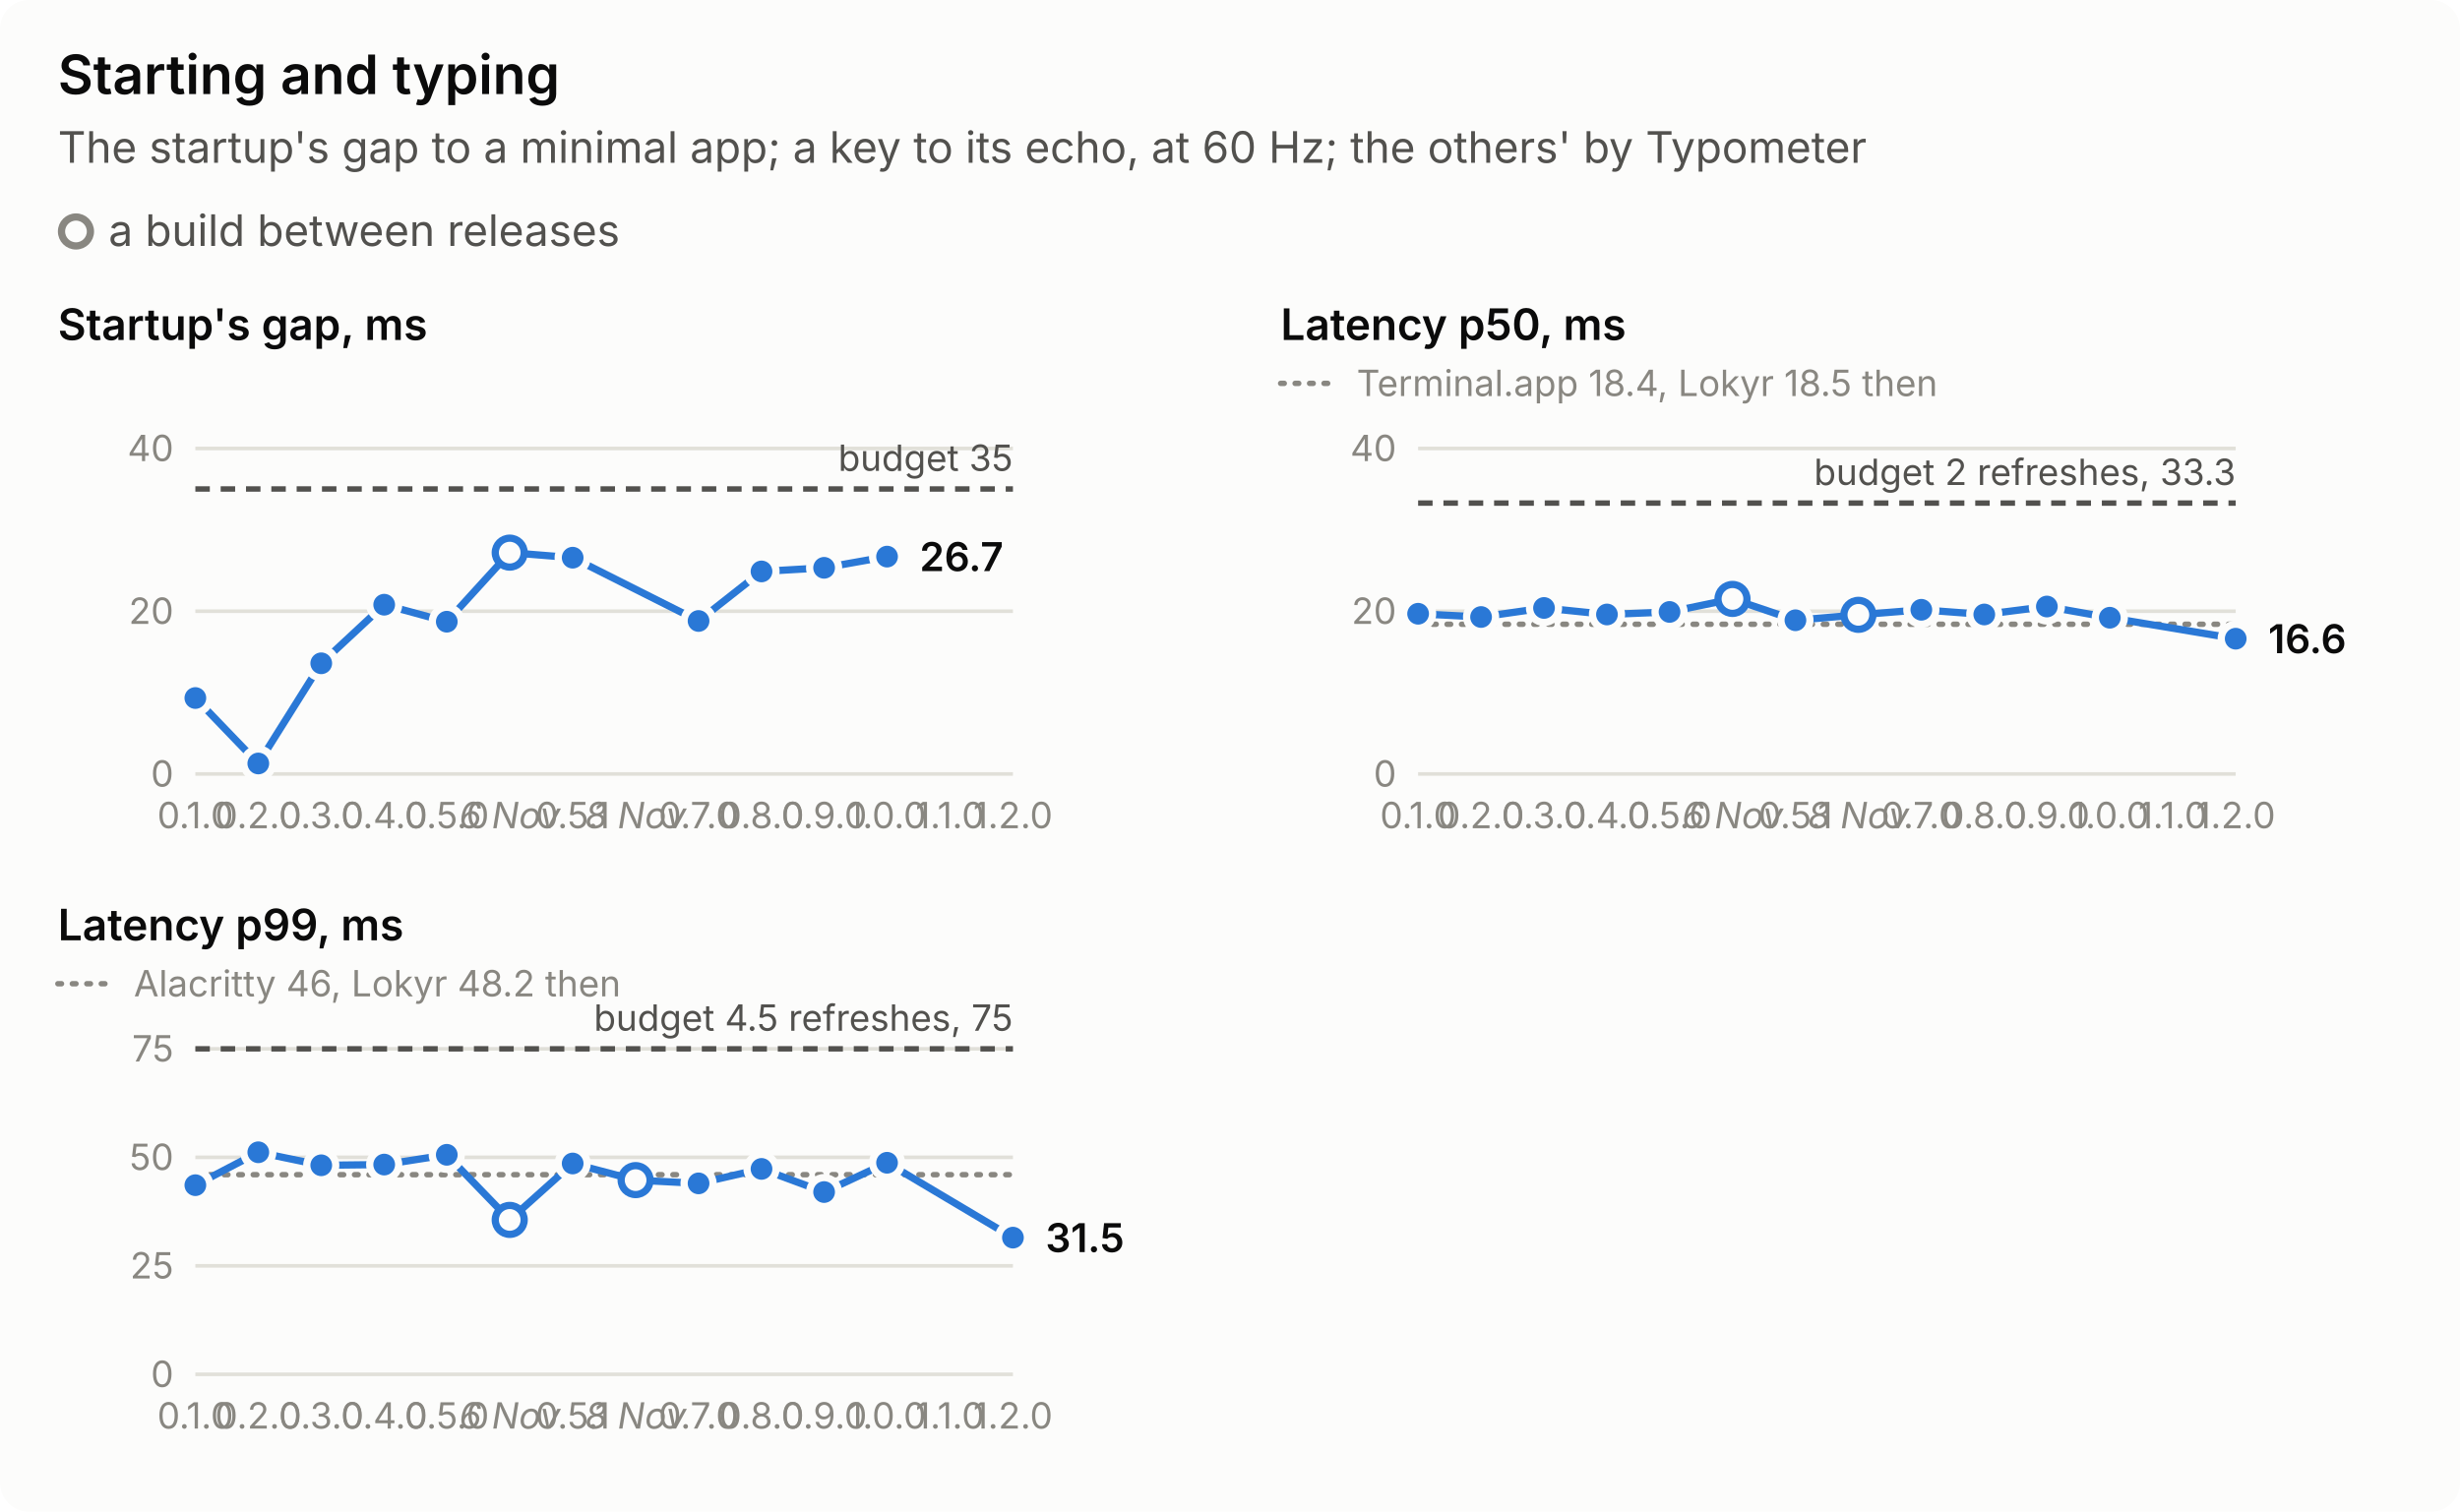
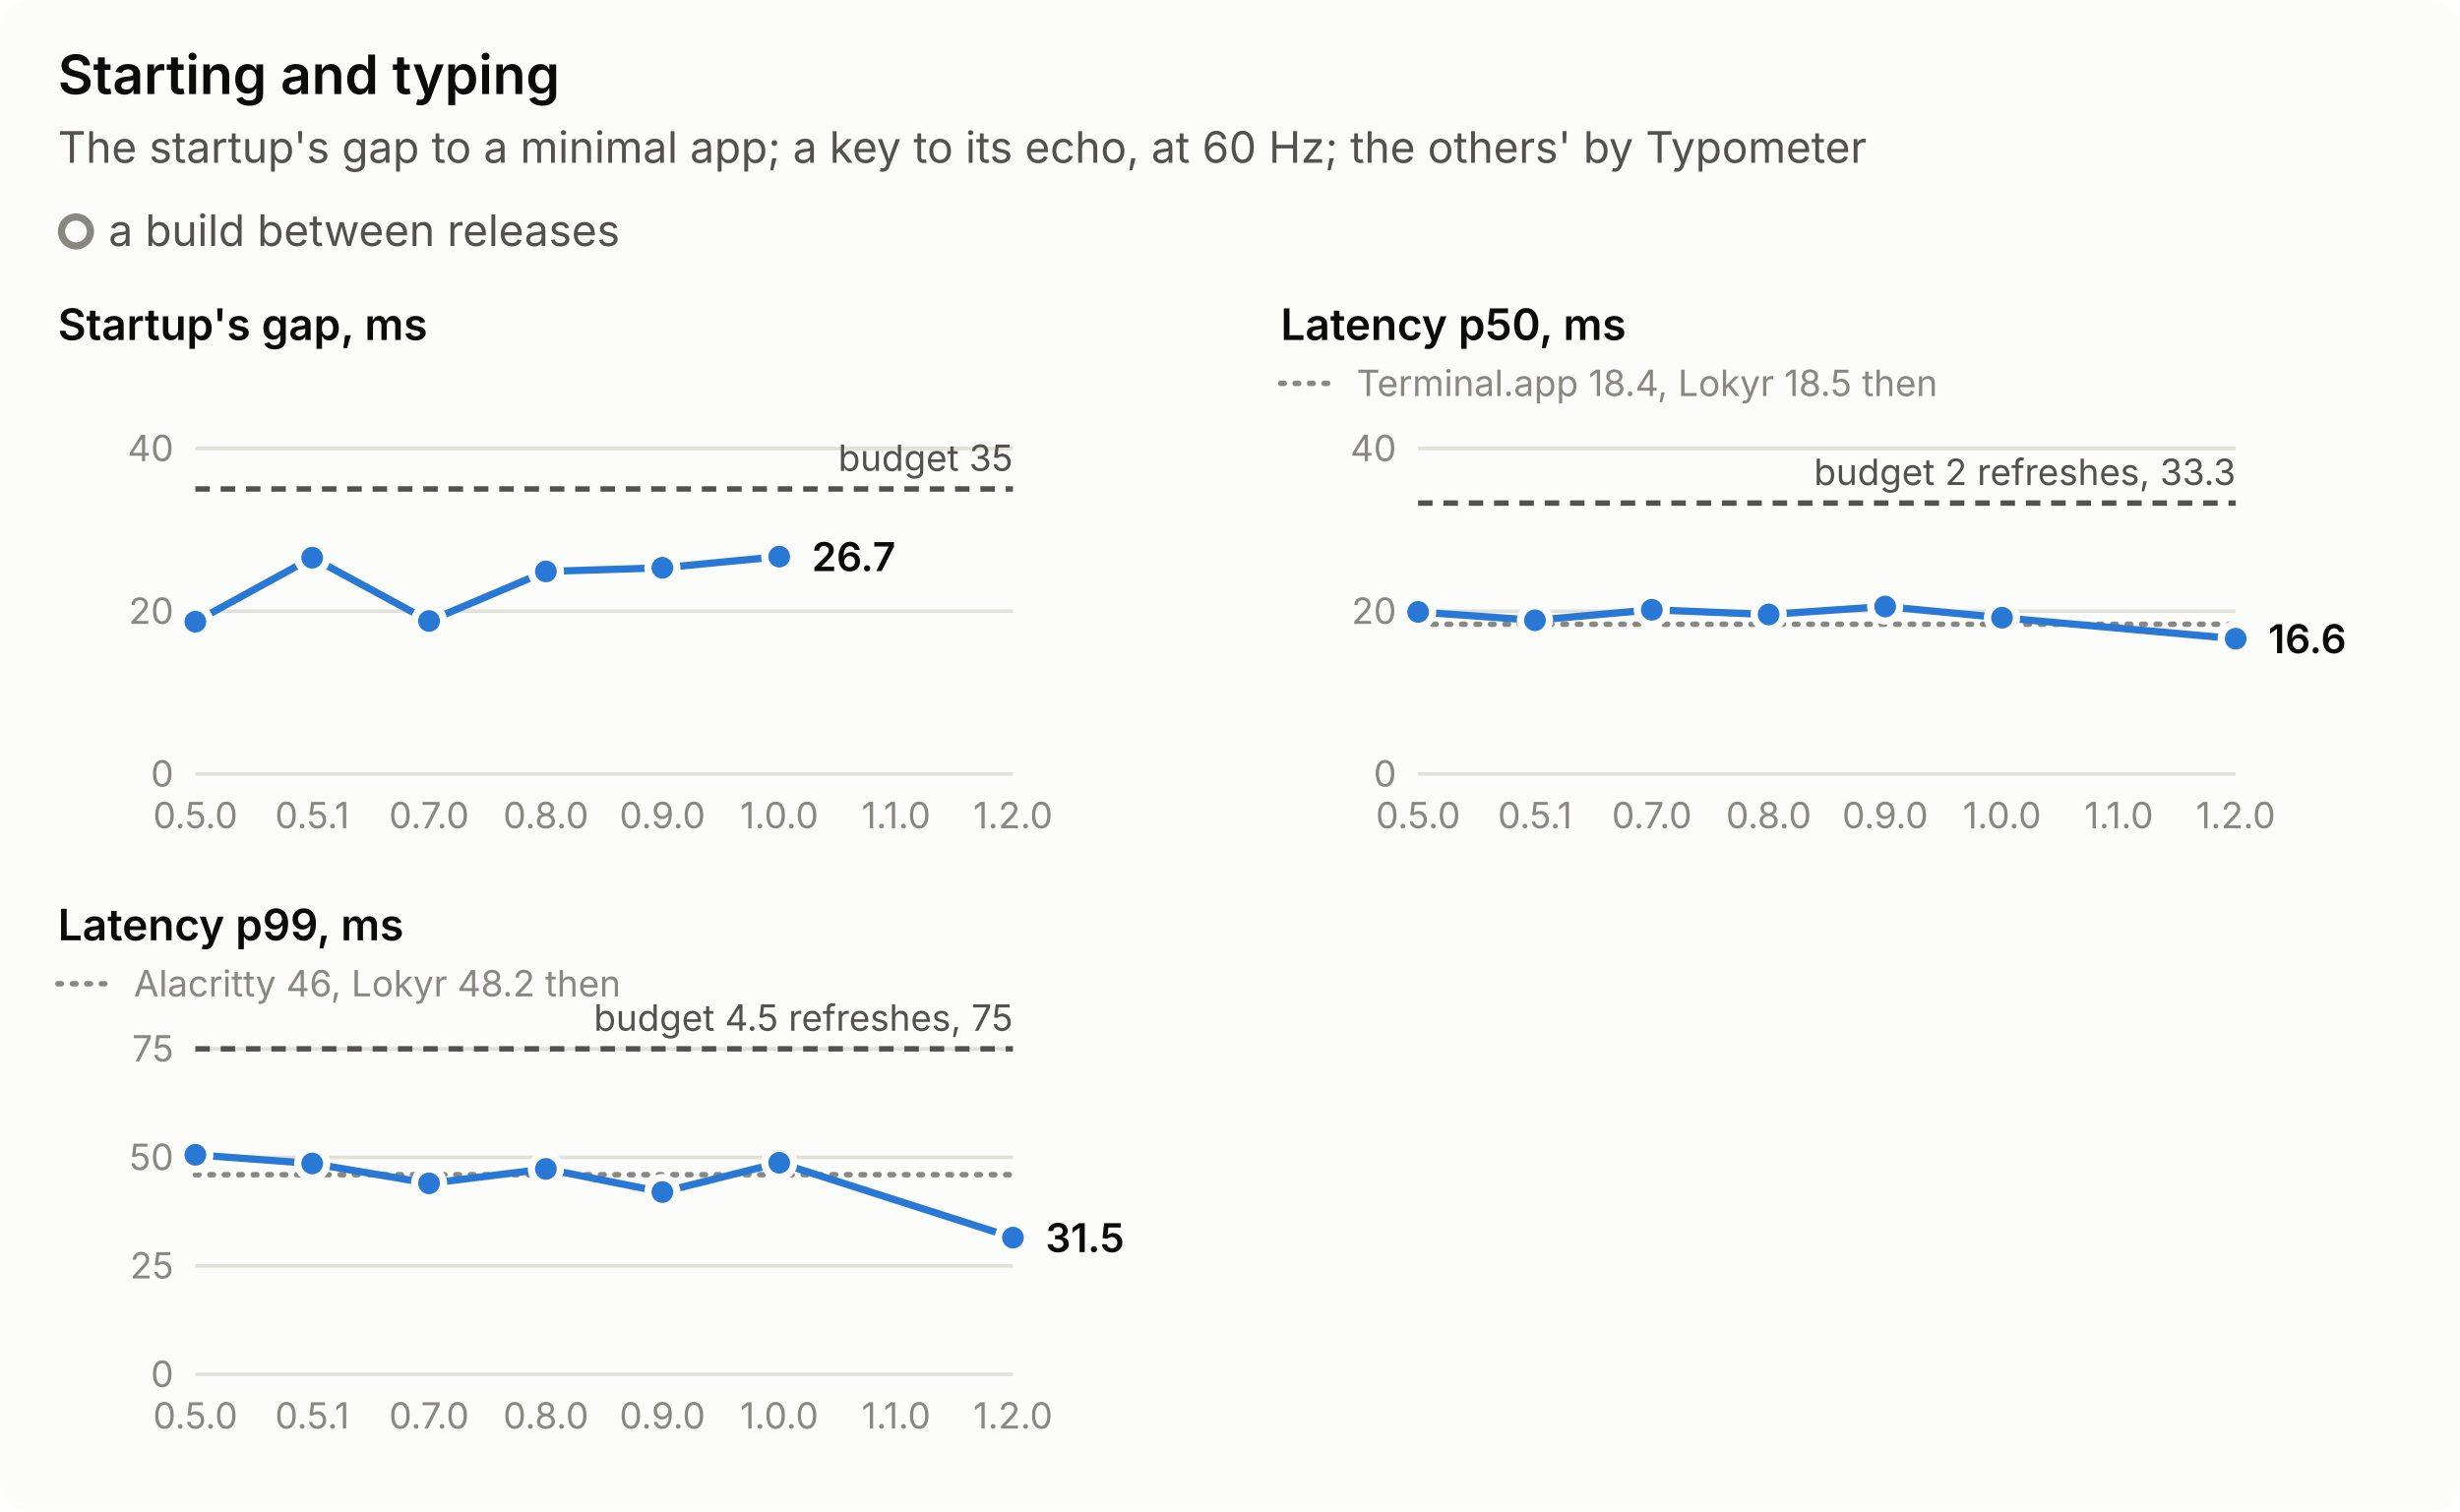
<svg xmlns="http://www.w3.org/2000/svg" width="680" height="418" viewBox="0 0 680 418" role="img" aria-label="Starting and typing">
  <style>
  .surface { fill: #fcfcfb; }
  .primary { fill: #0b0b0b; }
  .secondary { fill: #52514e; }
  .muted { fill: #898781; }
  .grid { stroke: #e1e0d9; }
  .base { stroke: #c3c2b7; }
  .accent { fill: #2a78d6; }
  .context { fill: #898781; }
  .accent-line { stroke: #2a78d6; }
  .context-line { stroke: #898781; }
  .second { fill: #eb6834; }
  .second-line { stroke: #eb6834; }
  .ring { stroke: #fcfcfb; }
  .budget { stroke: #52514e; }
  text { font-family: system-ui, -apple-system, "Segoe UI", sans-serif; }
  .tick { font-variant-numeric: tabular-nums; }
  @media (prefers-color-scheme: dark) {
    .surface { fill: #1a1a19; }
    .primary { fill: #f0efec; }
    .secondary { fill: #c3c2b7; }
    .muted { fill: #898781; }
    .grid { stroke: #2c2c2a; }
    .base { stroke: #383835; }
    .accent { fill: #3987e5; }
    .context { fill: #6f6e69; }
    .accent-line { stroke: #3987e5; }
    .context-line { stroke: #6f6e69; }
    .second { fill: #d95926; }
    .second-line { stroke: #d95926; }
    .ring { stroke: #1a1a19; }
    .budget { stroke: #c3c2b7; }
  }
</style>
  <rect class="surface" width="680" height="418" rx="8" />
  <text class="primary" x="16" y="26" font-size="15" font-weight="600">Starting and typing</text>
  <text class="secondary" x="16" y="45" font-size="12">The startup's gap to a minimal app; a key to its echo, at 60 Hz; the others' by Typometer</text>
  <circle class="surface context-line" cx="21" cy="64" r="4" stroke-width="2" />
  <text class="secondary" x="30" y="68" font-size="12">a build between releases</text>
  <text class="primary" x="16.0" y="94" font-size="12" font-weight="600">Startup's gap, ms</text>
  <line class="grid" x1="54.0" y1="214.0" x2="280.0" y2="214.0" stroke-width="1" />
  <text class="muted tick" x="48.0" y="217.5" font-size="10" text-anchor="end">0</text>
  <line class="grid" x1="54.0" y1="169.0" x2="280.0" y2="169.0" stroke-width="1" />
  <text class="muted tick" x="48.0" y="172.5" font-size="10" text-anchor="end">20</text>
  <line class="grid" x1="54.0" y1="124.0" x2="280.0" y2="124.0" stroke-width="1" />
  <text class="muted tick" x="48.0" y="127.5" font-size="10" text-anchor="end">40</text>
-   <text class="muted" x="54.0" y="229.0" font-size="10" text-anchor="middle">0.1.0</text>
-   <text class="muted" x="71.4" y="229.0" font-size="10" text-anchor="middle">0.2.0</text>
-   <text class="muted" x="88.8" y="229.0" font-size="10" text-anchor="middle">0.3.0</text>
-   <text class="muted" x="106.2" y="229.0" font-size="10" text-anchor="middle">0.4.0</text>
-   <text class="muted" x="123.5" y="229.0" font-size="10" text-anchor="middle">0.5.0</text>
-   <text class="muted" x="140.9" y="229.0" font-size="10" text-anchor="middle" font-style="italic">6 Nov</text>
-   <text class="muted" x="158.3" y="229.0" font-size="10" text-anchor="middle">0.5.1</text>
-   <text class="muted" x="175.7" y="229.0" font-size="10" text-anchor="middle" font-style="italic">8 Nov</text>
-   <text class="muted" x="193.1" y="229.0" font-size="10" text-anchor="middle">0.7.0</text>
-   <text class="muted" x="210.5" y="229.0" font-size="10" text-anchor="middle">0.8.0</text>
-   <text class="muted" x="227.8" y="229.0" font-size="10" text-anchor="middle">0.9.0</text>
-   <text class="muted" x="245.2" y="229.0" font-size="10" text-anchor="middle">1.0.0</text>
-   <text class="muted" x="262.6" y="229.0" font-size="10" text-anchor="middle">1.1.0</text>
+   <text class="muted" x="54.0" y="229.0" font-size="10" text-anchor="middle">0.5.0</text>
+   <text class="muted" x="86.3" y="229.0" font-size="10" text-anchor="middle">0.5.1</text>
+   <text class="muted" x="118.6" y="229.0" font-size="10" text-anchor="middle">0.7.0</text>
+   <text class="muted" x="150.9" y="229.0" font-size="10" text-anchor="middle">0.8.0</text>
+   <text class="muted" x="183.1" y="229.0" font-size="10" text-anchor="middle">0.9.0</text>
+   <text class="muted" x="215.4" y="229.0" font-size="10" text-anchor="middle">1.0.0</text>
+   <text class="muted" x="247.7" y="229.0" font-size="10" text-anchor="middle">1.1.0</text>
  <text class="muted" x="280.0" y="229.0" font-size="10" text-anchor="middle">1.2.0</text>
  <line class="budget" x1="54.0" y1="135.2" x2="280.0" y2="135.2" stroke-width="1.5" stroke-dasharray="4 3" />
  <text class="secondary" x="280.0" y="130.2" font-size="10" text-anchor="end">budget 35</text>
-   <line class="accent-line" x1="54.0" y1="193.0" x2="71.4" y2="211.1" stroke-width="2" stroke-linecap="round" />
-   <line class="accent-line" x1="71.4" y1="211.1" x2="88.8" y2="183.4" stroke-width="2" stroke-linecap="round" />
-   <line class="accent-line" x1="88.8" y1="183.4" x2="106.2" y2="167.2" stroke-width="2" stroke-linecap="round" />
-   <line class="accent-line" x1="106.2" y1="167.2" x2="123.5" y2="171.9" stroke-width="2" stroke-linecap="round" />
-   <line class="accent-line" x1="123.5" y1="171.9" x2="140.9" y2="152.8" stroke-width="2" stroke-linecap="round" />
-   <line class="accent-line" x1="140.9" y1="152.8" x2="158.3" y2="154.2" stroke-width="2" stroke-linecap="round" />
-   <line class="accent-line" x1="158.3" y1="154.2" x2="193.1" y2="171.7" stroke-width="2" stroke-linecap="round" />
-   <line class="accent-line" x1="193.1" y1="171.7" x2="210.5" y2="158.0" stroke-width="2" stroke-linecap="round" />
-   <line class="accent-line" x1="210.5" y1="158.0" x2="227.8" y2="157.0" stroke-width="2" stroke-linecap="round" />
-   <line class="accent-line" x1="227.8" y1="157.0" x2="245.2" y2="153.9" stroke-width="2" stroke-linecap="round" />
-   <circle class="accent ring" cx="54.0" cy="193.0" r="4" stroke-width="2" />
-   <circle class="accent ring" cx="71.4" cy="211.1" r="4" stroke-width="2" />
-   <circle class="accent ring" cx="88.8" cy="183.4" r="4" stroke-width="2" />
-   <circle class="accent ring" cx="106.2" cy="167.2" r="4" stroke-width="2" />
-   <circle class="accent ring" cx="123.5" cy="171.9" r="4" stroke-width="2" />
-   <circle class="surface accent-line" cx="140.9" cy="152.8" r="4" stroke-width="2" />
-   <circle class="accent ring" cx="158.3" cy="154.2" r="4" stroke-width="2" />
-   <circle class="accent ring" cx="193.1" cy="171.7" r="4" stroke-width="2" />
-   <circle class="accent ring" cx="210.5" cy="158.0" r="4" stroke-width="2" />
-   <circle class="accent ring" cx="227.8" cy="157.0" r="4" stroke-width="2" />
-   <circle class="accent ring" cx="245.2" cy="153.9" r="4" stroke-width="2" />
-   <text class="primary tick" x="254.2" y="157.9" font-size="11" font-weight="600">26.7</text>
+   <line class="accent-line" x1="54.0" y1="171.9" x2="86.3" y2="154.2" stroke-width="2" stroke-linecap="round" />
+   <line class="accent-line" x1="86.3" y1="154.2" x2="118.6" y2="171.7" stroke-width="2" stroke-linecap="round" />
+   <line class="accent-line" x1="118.6" y1="171.7" x2="150.9" y2="158.0" stroke-width="2" stroke-linecap="round" />
+   <line class="accent-line" x1="150.9" y1="158.0" x2="183.1" y2="157.0" stroke-width="2" stroke-linecap="round" />
+   <line class="accent-line" x1="183.1" y1="157.0" x2="215.4" y2="153.9" stroke-width="2" stroke-linecap="round" />
+   <circle class="accent ring" cx="54.0" cy="171.9" r="4" stroke-width="2" />
+   <circle class="accent ring" cx="86.3" cy="154.2" r="4" stroke-width="2" />
+   <circle class="accent ring" cx="118.6" cy="171.7" r="4" stroke-width="2" />
+   <circle class="accent ring" cx="150.9" cy="158.0" r="4" stroke-width="2" />
+   <circle class="accent ring" cx="183.1" cy="157.0" r="4" stroke-width="2" />
+   <circle class="accent ring" cx="215.4" cy="153.9" r="4" stroke-width="2" />
+   <text class="primary tick" x="224.4" y="157.9" font-size="11" font-weight="600">26.7</text>
  <text class="primary" x="354.0" y="94" font-size="12" font-weight="600">Latency p50, ms</text>
  <line class="grid" x1="392.0" y1="214.0" x2="618.0" y2="214.0" stroke-width="1" />
  <text class="muted tick" x="386.0" y="217.5" font-size="10" text-anchor="end">0</text>
  <line class="grid" x1="392.0" y1="169.0" x2="618.0" y2="169.0" stroke-width="1" />
  <text class="muted tick" x="386.0" y="172.5" font-size="10" text-anchor="end">20</text>
  <line class="grid" x1="392.0" y1="124.0" x2="618.0" y2="124.0" stroke-width="1" />
  <text class="muted tick" x="386.0" y="127.5" font-size="10" text-anchor="end">40</text>
-   <text class="muted" x="392.0" y="229.0" font-size="10" text-anchor="middle">0.1.0</text>
-   <text class="muted" x="409.4" y="229.0" font-size="10" text-anchor="middle">0.2.0</text>
-   <text class="muted" x="426.8" y="229.0" font-size="10" text-anchor="middle">0.3.0</text>
-   <text class="muted" x="444.2" y="229.0" font-size="10" text-anchor="middle">0.4.0</text>
-   <text class="muted" x="461.5" y="229.0" font-size="10" text-anchor="middle">0.5.0</text>
-   <text class="muted" x="478.9" y="229.0" font-size="10" text-anchor="middle" font-style="italic">6 Nov</text>
-   <text class="muted" x="496.3" y="229.0" font-size="10" text-anchor="middle">0.5.1</text>
-   <text class="muted" x="513.7" y="229.0" font-size="10" text-anchor="middle" font-style="italic">8 Nov</text>
-   <text class="muted" x="531.1" y="229.0" font-size="10" text-anchor="middle">0.7.0</text>
-   <text class="muted" x="548.5" y="229.0" font-size="10" text-anchor="middle">0.8.0</text>
-   <text class="muted" x="565.8" y="229.0" font-size="10" text-anchor="middle">0.9.0</text>
-   <text class="muted" x="583.2" y="229.0" font-size="10" text-anchor="middle">1.0.0</text>
-   <text class="muted" x="600.6" y="229.0" font-size="10" text-anchor="middle">1.1.0</text>
+   <text class="muted" x="392.0" y="229.0" font-size="10" text-anchor="middle">0.5.0</text>
+   <text class="muted" x="424.3" y="229.0" font-size="10" text-anchor="middle">0.5.1</text>
+   <text class="muted" x="456.6" y="229.0" font-size="10" text-anchor="middle">0.7.0</text>
+   <text class="muted" x="488.9" y="229.0" font-size="10" text-anchor="middle">0.8.0</text>
+   <text class="muted" x="521.1" y="229.0" font-size="10" text-anchor="middle">0.9.0</text>
+   <text class="muted" x="553.4" y="229.0" font-size="10" text-anchor="middle">1.0.0</text>
+   <text class="muted" x="585.7" y="229.0" font-size="10" text-anchor="middle">1.1.0</text>
  <text class="muted" x="618.0" y="229.0" font-size="10" text-anchor="middle">1.2.0</text>
  <line class="budget" x1="392.0" y1="139.1" x2="618.0" y2="139.1" stroke-width="1.5" stroke-dasharray="4 3" />
  <text class="secondary" x="618.0" y="134.1" font-size="10" text-anchor="end">budget 2 refreshes, 33.3</text>
  <line class="context-line" x1="392.0" y1="172.6" x2="618.0" y2="172.6" stroke-width="1.5" stroke-dasharray="1 3" stroke-linecap="round" />
  <line class="context-line" x1="354.0" y1="106.0" x2="369.0" y2="106.0" stroke-width="1.5" stroke-dasharray="1 3" stroke-linecap="round" />
  <text class="muted" x="375.0" y="109.5" font-size="10">Terminal.app 18.4, Lokyr 18.5 then</text>
-   <line class="accent-line" x1="392.0" y1="169.7" x2="409.4" y2="170.6" stroke-width="2" stroke-linecap="round" />
-   <line class="accent-line" x1="409.4" y1="170.6" x2="426.8" y2="168.1" stroke-width="2" stroke-linecap="round" />
-   <line class="accent-line" x1="426.8" y1="168.1" x2="444.2" y2="169.9" stroke-width="2" stroke-linecap="round" />
-   <line class="accent-line" x1="444.2" y1="169.9" x2="461.5" y2="169.2" stroke-width="2" stroke-linecap="round" />
-   <line class="accent-line" x1="461.5" y1="169.2" x2="478.9" y2="165.6" stroke-width="2" stroke-linecap="round" />
-   <line class="accent-line" x1="478.9" y1="165.6" x2="496.3" y2="171.5" stroke-width="2" stroke-linecap="round" />
-   <line class="accent-line" x1="496.3" y1="171.5" x2="513.7" y2="170.0" stroke-width="2" stroke-linecap="round" />
-   <line class="accent-line" x1="513.7" y1="170.0" x2="531.1" y2="168.6" stroke-width="2" stroke-linecap="round" />
-   <line class="accent-line" x1="531.1" y1="168.6" x2="548.5" y2="169.9" stroke-width="2" stroke-linecap="round" />
-   <line class="accent-line" x1="548.5" y1="169.9" x2="565.8" y2="167.7" stroke-width="2" stroke-linecap="round" />
-   <line class="accent-line" x1="565.8" y1="167.7" x2="583.2" y2="170.8" stroke-width="2" stroke-linecap="round" />
-   <line class="accent-line" x1="583.2" y1="170.8" x2="618.0" y2="176.6" stroke-width="2" stroke-linecap="round" />
-   <circle class="accent ring" cx="392.0" cy="169.7" r="4" stroke-width="2" />
-   <circle class="accent ring" cx="409.4" cy="170.6" r="4" stroke-width="2" />
-   <circle class="accent ring" cx="426.8" cy="168.1" r="4" stroke-width="2" />
-   <circle class="accent ring" cx="444.2" cy="169.9" r="4" stroke-width="2" />
-   <circle class="accent ring" cx="461.5" cy="169.2" r="4" stroke-width="2" />
-   <circle class="surface accent-line" cx="478.9" cy="165.6" r="4" stroke-width="2" />
-   <circle class="accent ring" cx="496.3" cy="171.5" r="4" stroke-width="2" />
-   <circle class="surface accent-line" cx="513.7" cy="170.0" r="4" stroke-width="2" />
-   <circle class="accent ring" cx="531.1" cy="168.6" r="4" stroke-width="2" />
-   <circle class="accent ring" cx="548.5" cy="169.9" r="4" stroke-width="2" />
-   <circle class="accent ring" cx="565.8" cy="167.7" r="4" stroke-width="2" />
-   <circle class="accent ring" cx="583.2" cy="170.8" r="4" stroke-width="2" />
+   <line class="accent-line" x1="392.0" y1="169.2" x2="424.3" y2="171.5" stroke-width="2" stroke-linecap="round" />
+   <line class="accent-line" x1="424.3" y1="171.5" x2="456.6" y2="168.6" stroke-width="2" stroke-linecap="round" />
+   <line class="accent-line" x1="456.6" y1="168.6" x2="488.9" y2="169.9" stroke-width="2" stroke-linecap="round" />
+   <line class="accent-line" x1="488.9" y1="169.9" x2="521.1" y2="167.7" stroke-width="2" stroke-linecap="round" />
+   <line class="accent-line" x1="521.1" y1="167.7" x2="553.4" y2="170.8" stroke-width="2" stroke-linecap="round" />
+   <line class="accent-line" x1="553.4" y1="170.8" x2="618.0" y2="176.6" stroke-width="2" stroke-linecap="round" />
+   <circle class="accent ring" cx="392.0" cy="169.2" r="4" stroke-width="2" />
+   <circle class="accent ring" cx="424.3" cy="171.5" r="4" stroke-width="2" />
+   <circle class="accent ring" cx="456.6" cy="168.6" r="4" stroke-width="2" />
+   <circle class="accent ring" cx="488.9" cy="169.9" r="4" stroke-width="2" />
+   <circle class="accent ring" cx="521.1" cy="167.7" r="4" stroke-width="2" />
+   <circle class="accent ring" cx="553.4" cy="170.8" r="4" stroke-width="2" />
  <circle class="accent ring" cx="618.0" cy="176.6" r="4" stroke-width="2" />
  <text class="primary tick" x="627.0" y="180.6" font-size="11" font-weight="600">16.6</text>
  <text class="primary" x="16.0" y="260" font-size="12" font-weight="600">Latency p99, ms</text>
  <line class="grid" x1="54.0" y1="380.0" x2="280.0" y2="380.0" stroke-width="1" />
  <text class="muted tick" x="48.0" y="383.5" font-size="10" text-anchor="end">0</text>
  <line class="grid" x1="54.0" y1="350.0" x2="280.0" y2="350.0" stroke-width="1" />
  <text class="muted tick" x="48.0" y="353.5" font-size="10" text-anchor="end">25</text>
  <line class="grid" x1="54.0" y1="320.0" x2="280.0" y2="320.0" stroke-width="1" />
  <text class="muted tick" x="48.0" y="323.5" font-size="10" text-anchor="end">50</text>
  <line class="grid" x1="54.0" y1="290.0" x2="280.0" y2="290.0" stroke-width="1" />
  <text class="muted tick" x="48.0" y="293.5" font-size="10" text-anchor="end">75</text>
-   <text class="muted" x="54.0" y="395.0" font-size="10" text-anchor="middle">0.1.0</text>
-   <text class="muted" x="71.4" y="395.0" font-size="10" text-anchor="middle">0.2.0</text>
-   <text class="muted" x="88.8" y="395.0" font-size="10" text-anchor="middle">0.3.0</text>
-   <text class="muted" x="106.2" y="395.0" font-size="10" text-anchor="middle">0.4.0</text>
-   <text class="muted" x="123.5" y="395.0" font-size="10" text-anchor="middle">0.5.0</text>
-   <text class="muted" x="140.9" y="395.0" font-size="10" text-anchor="middle" font-style="italic">6 Nov</text>
-   <text class="muted" x="158.3" y="395.0" font-size="10" text-anchor="middle">0.5.1</text>
-   <text class="muted" x="175.7" y="395.0" font-size="10" text-anchor="middle" font-style="italic">8 Nov</text>
-   <text class="muted" x="193.1" y="395.0" font-size="10" text-anchor="middle">0.7.0</text>
-   <text class="muted" x="210.5" y="395.0" font-size="10" text-anchor="middle">0.8.0</text>
-   <text class="muted" x="227.8" y="395.0" font-size="10" text-anchor="middle">0.9.0</text>
-   <text class="muted" x="245.2" y="395.0" font-size="10" text-anchor="middle">1.0.0</text>
-   <text class="muted" x="262.6" y="395.0" font-size="10" text-anchor="middle">1.1.0</text>
+   <text class="muted" x="54.0" y="395.0" font-size="10" text-anchor="middle">0.5.0</text>
+   <text class="muted" x="86.3" y="395.0" font-size="10" text-anchor="middle">0.5.1</text>
+   <text class="muted" x="118.6" y="395.0" font-size="10" text-anchor="middle">0.7.0</text>
+   <text class="muted" x="150.9" y="395.0" font-size="10" text-anchor="middle">0.8.0</text>
+   <text class="muted" x="183.1" y="395.0" font-size="10" text-anchor="middle">0.9.0</text>
+   <text class="muted" x="215.4" y="395.0" font-size="10" text-anchor="middle">1.0.0</text>
+   <text class="muted" x="247.7" y="395.0" font-size="10" text-anchor="middle">1.1.0</text>
  <text class="muted" x="280.0" y="395.0" font-size="10" text-anchor="middle">1.2.0</text>
  <line class="budget" x1="54.0" y1="290.0" x2="280.0" y2="290.0" stroke-width="1.5" stroke-dasharray="4 3" />
  <text class="secondary" x="280.0" y="285.0" font-size="10" text-anchor="end">budget 4.5 refreshes, 75</text>
  <line class="context-line" x1="54.0" y1="324.8" x2="280.0" y2="324.8" stroke-width="1.5" stroke-dasharray="1 3" stroke-linecap="round" />
  <line class="context-line" x1="16.0" y1="272.0" x2="31.0" y2="272.0" stroke-width="1.5" stroke-dasharray="1 3" stroke-linecap="round" />
  <text class="muted" x="37.0" y="275.5" font-size="10">Alacritty 46, Lokyr 48.2 then</text>
-   <line class="accent-line" x1="54.0" y1="327.7" x2="71.4" y2="318.6" stroke-width="2" stroke-linecap="round" />
-   <line class="accent-line" x1="71.4" y1="318.6" x2="88.8" y2="322.2" stroke-width="2" stroke-linecap="round" />
-   <line class="accent-line" x1="88.8" y1="322.2" x2="106.2" y2="322.0" stroke-width="2" stroke-linecap="round" />
-   <line class="accent-line" x1="106.2" y1="322.0" x2="123.5" y2="319.3" stroke-width="2" stroke-linecap="round" />
-   <line class="accent-line" x1="123.5" y1="319.3" x2="140.9" y2="337.3" stroke-width="2" stroke-linecap="round" />
-   <line class="accent-line" x1="140.9" y1="337.3" x2="158.3" y2="321.7" stroke-width="2" stroke-linecap="round" />
-   <line class="accent-line" x1="158.3" y1="321.7" x2="175.7" y2="326.3" stroke-width="2" stroke-linecap="round" />
-   <line class="accent-line" x1="175.7" y1="326.3" x2="193.1" y2="327.2" stroke-width="2" stroke-linecap="round" />
-   <line class="accent-line" x1="193.1" y1="327.2" x2="210.5" y2="323.2" stroke-width="2" stroke-linecap="round" />
-   <line class="accent-line" x1="210.5" y1="323.2" x2="227.8" y2="329.6" stroke-width="2" stroke-linecap="round" />
-   <line class="accent-line" x1="227.8" y1="329.6" x2="245.2" y2="321.5" stroke-width="2" stroke-linecap="round" />
-   <line class="accent-line" x1="245.2" y1="321.5" x2="280.0" y2="342.2" stroke-width="2" stroke-linecap="round" />
-   <circle class="accent ring" cx="54.0" cy="327.7" r="4" stroke-width="2" />
-   <circle class="accent ring" cx="71.4" cy="318.6" r="4" stroke-width="2" />
-   <circle class="accent ring" cx="88.8" cy="322.2" r="4" stroke-width="2" />
-   <circle class="accent ring" cx="106.2" cy="322.0" r="4" stroke-width="2" />
-   <circle class="accent ring" cx="123.5" cy="319.3" r="4" stroke-width="2" />
-   <circle class="surface accent-line" cx="140.9" cy="337.3" r="4" stroke-width="2" />
-   <circle class="accent ring" cx="158.3" cy="321.7" r="4" stroke-width="2" />
-   <circle class="surface accent-line" cx="175.7" cy="326.3" r="4" stroke-width="2" />
-   <circle class="accent ring" cx="193.1" cy="327.2" r="4" stroke-width="2" />
-   <circle class="accent ring" cx="210.5" cy="323.2" r="4" stroke-width="2" />
-   <circle class="accent ring" cx="227.8" cy="329.6" r="4" stroke-width="2" />
-   <circle class="accent ring" cx="245.2" cy="321.5" r="4" stroke-width="2" />
+   <line class="accent-line" x1="54.0" y1="319.3" x2="86.3" y2="321.7" stroke-width="2" stroke-linecap="round" />
+   <line class="accent-line" x1="86.3" y1="321.7" x2="118.6" y2="327.2" stroke-width="2" stroke-linecap="round" />
+   <line class="accent-line" x1="118.6" y1="327.2" x2="150.9" y2="323.2" stroke-width="2" stroke-linecap="round" />
+   <line class="accent-line" x1="150.9" y1="323.2" x2="183.1" y2="329.6" stroke-width="2" stroke-linecap="round" />
+   <line class="accent-line" x1="183.1" y1="329.6" x2="215.4" y2="321.5" stroke-width="2" stroke-linecap="round" />
+   <line class="accent-line" x1="215.4" y1="321.5" x2="280.0" y2="342.2" stroke-width="2" stroke-linecap="round" />
+   <circle class="accent ring" cx="54.0" cy="319.3" r="4" stroke-width="2" />
+   <circle class="accent ring" cx="86.3" cy="321.7" r="4" stroke-width="2" />
+   <circle class="accent ring" cx="118.6" cy="327.2" r="4" stroke-width="2" />
+   <circle class="accent ring" cx="150.9" cy="323.2" r="4" stroke-width="2" />
+   <circle class="accent ring" cx="183.1" cy="329.6" r="4" stroke-width="2" />
+   <circle class="accent ring" cx="215.4" cy="321.5" r="4" stroke-width="2" />
  <circle class="accent ring" cx="280.0" cy="342.2" r="4" stroke-width="2" />
  <text class="primary tick" x="289.0" y="346.2" font-size="11" font-weight="600">31.5</text>
</svg>
